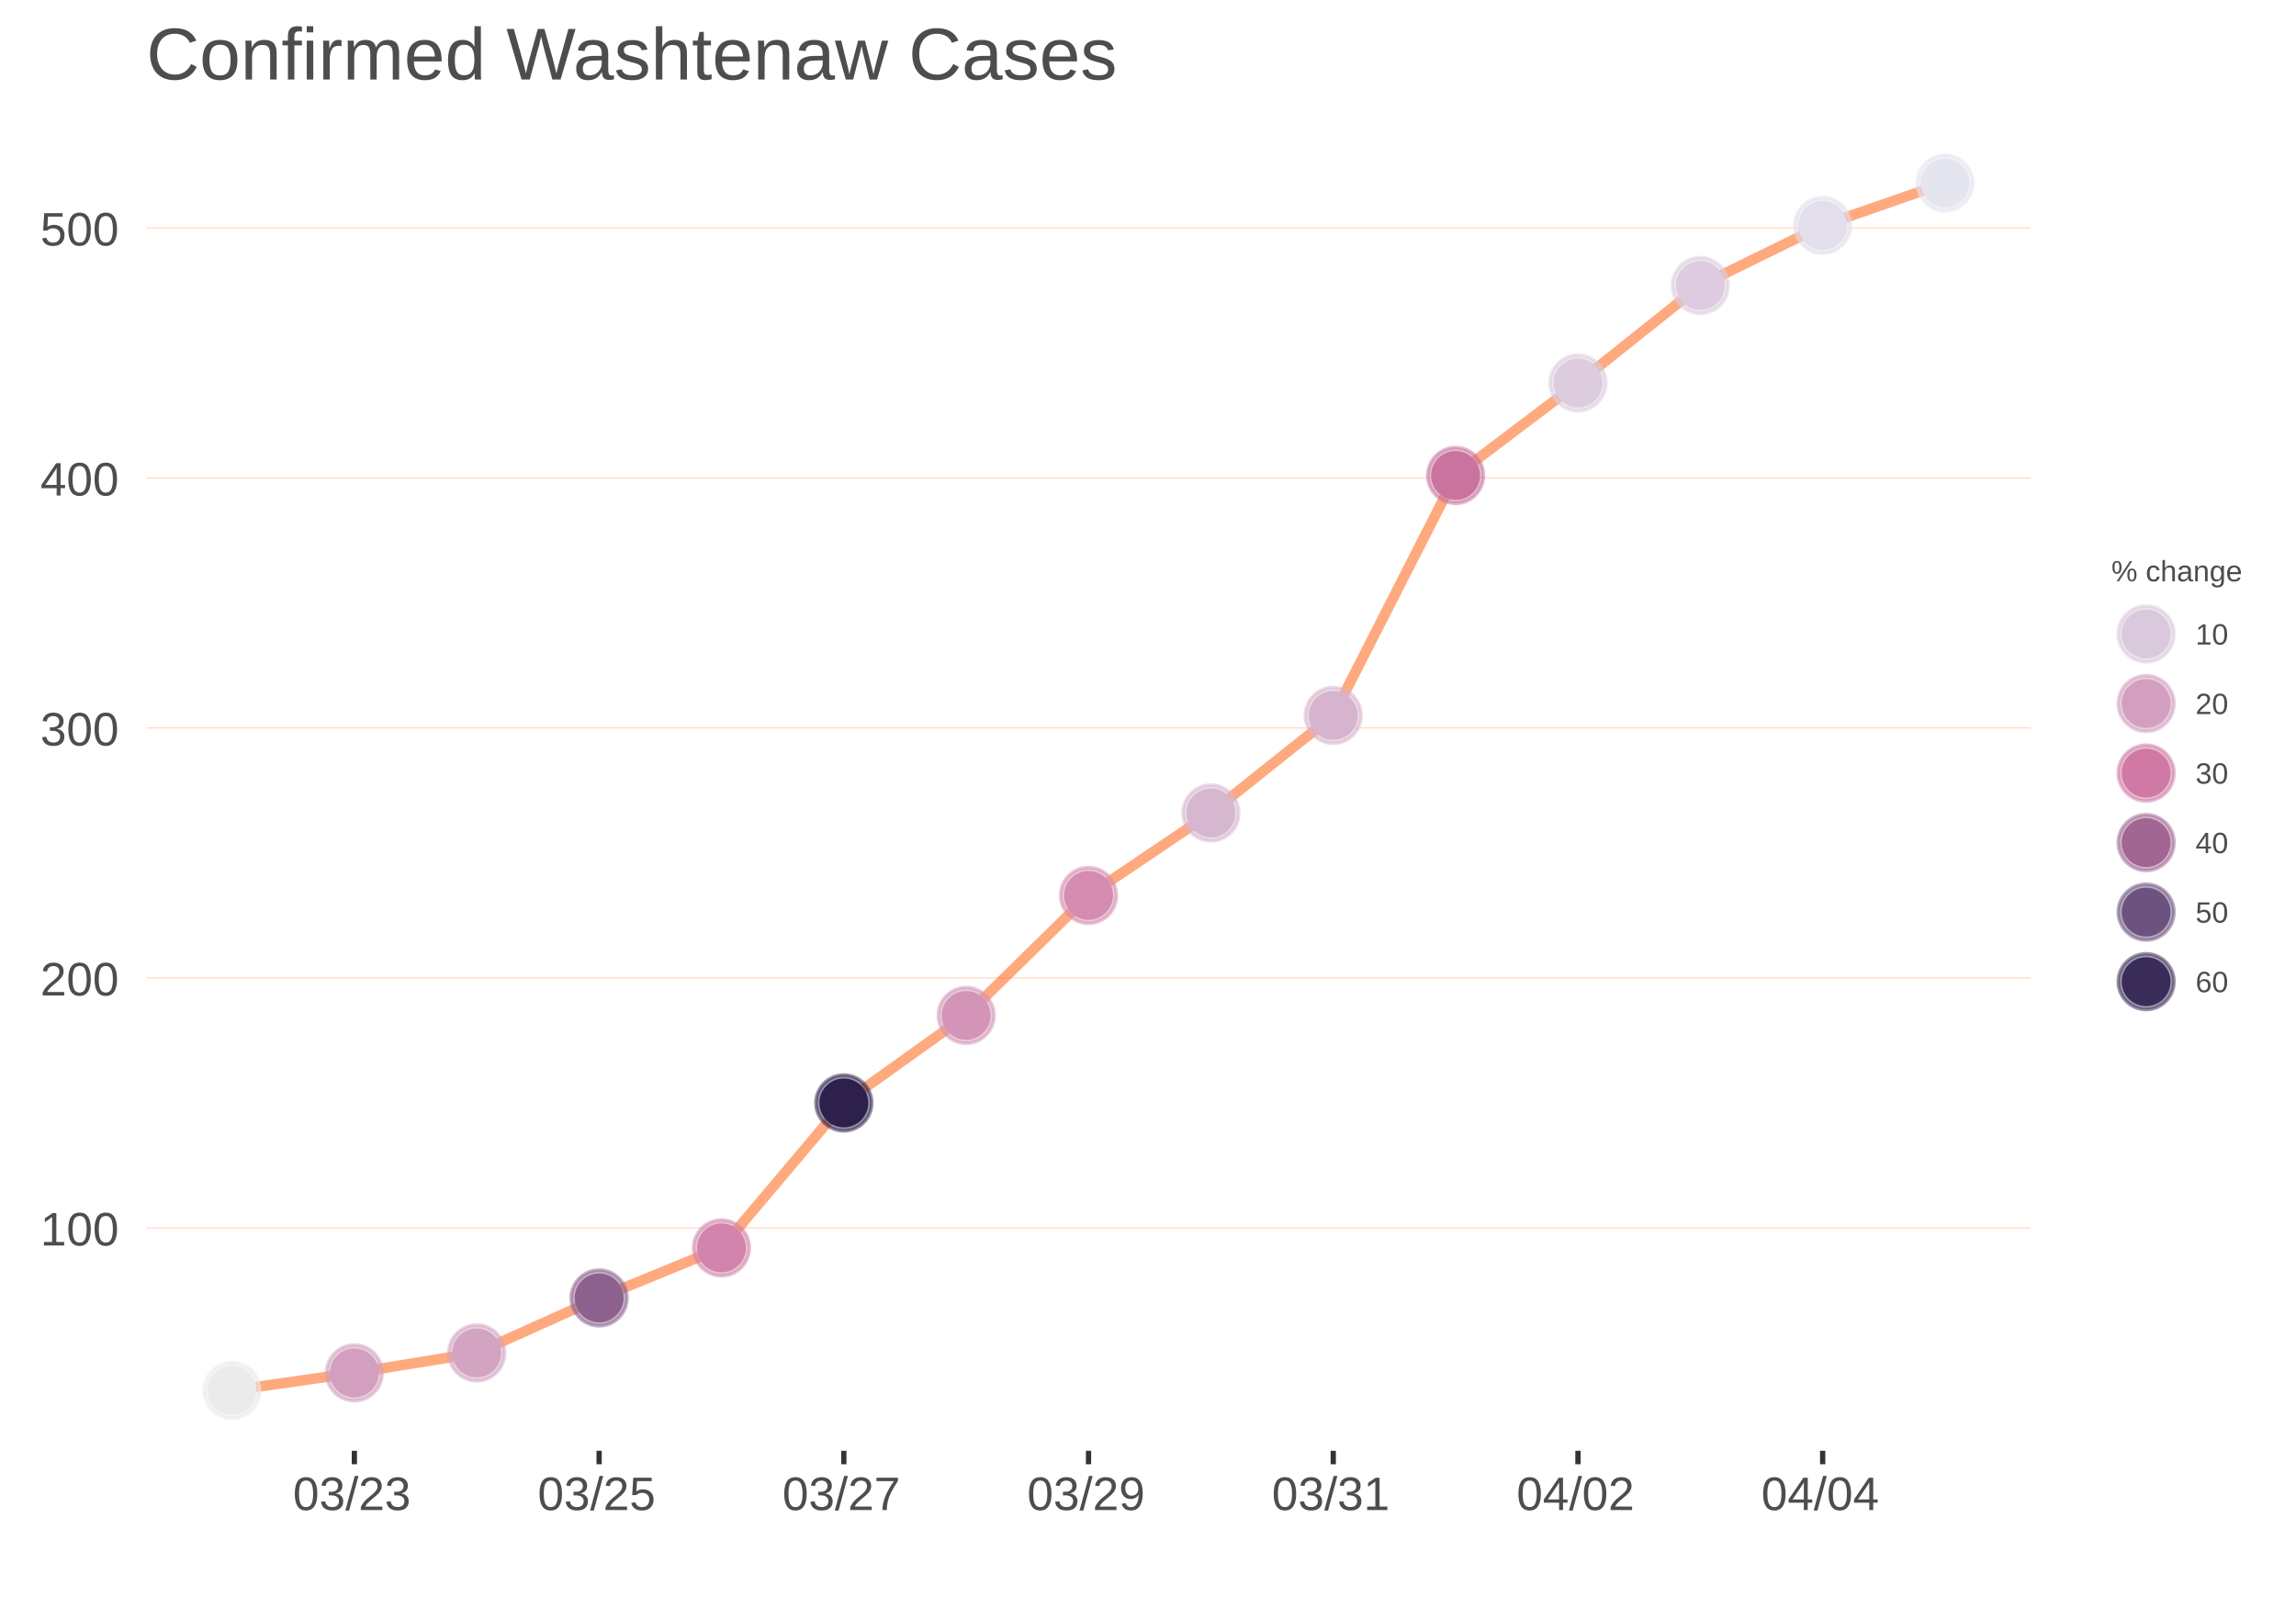
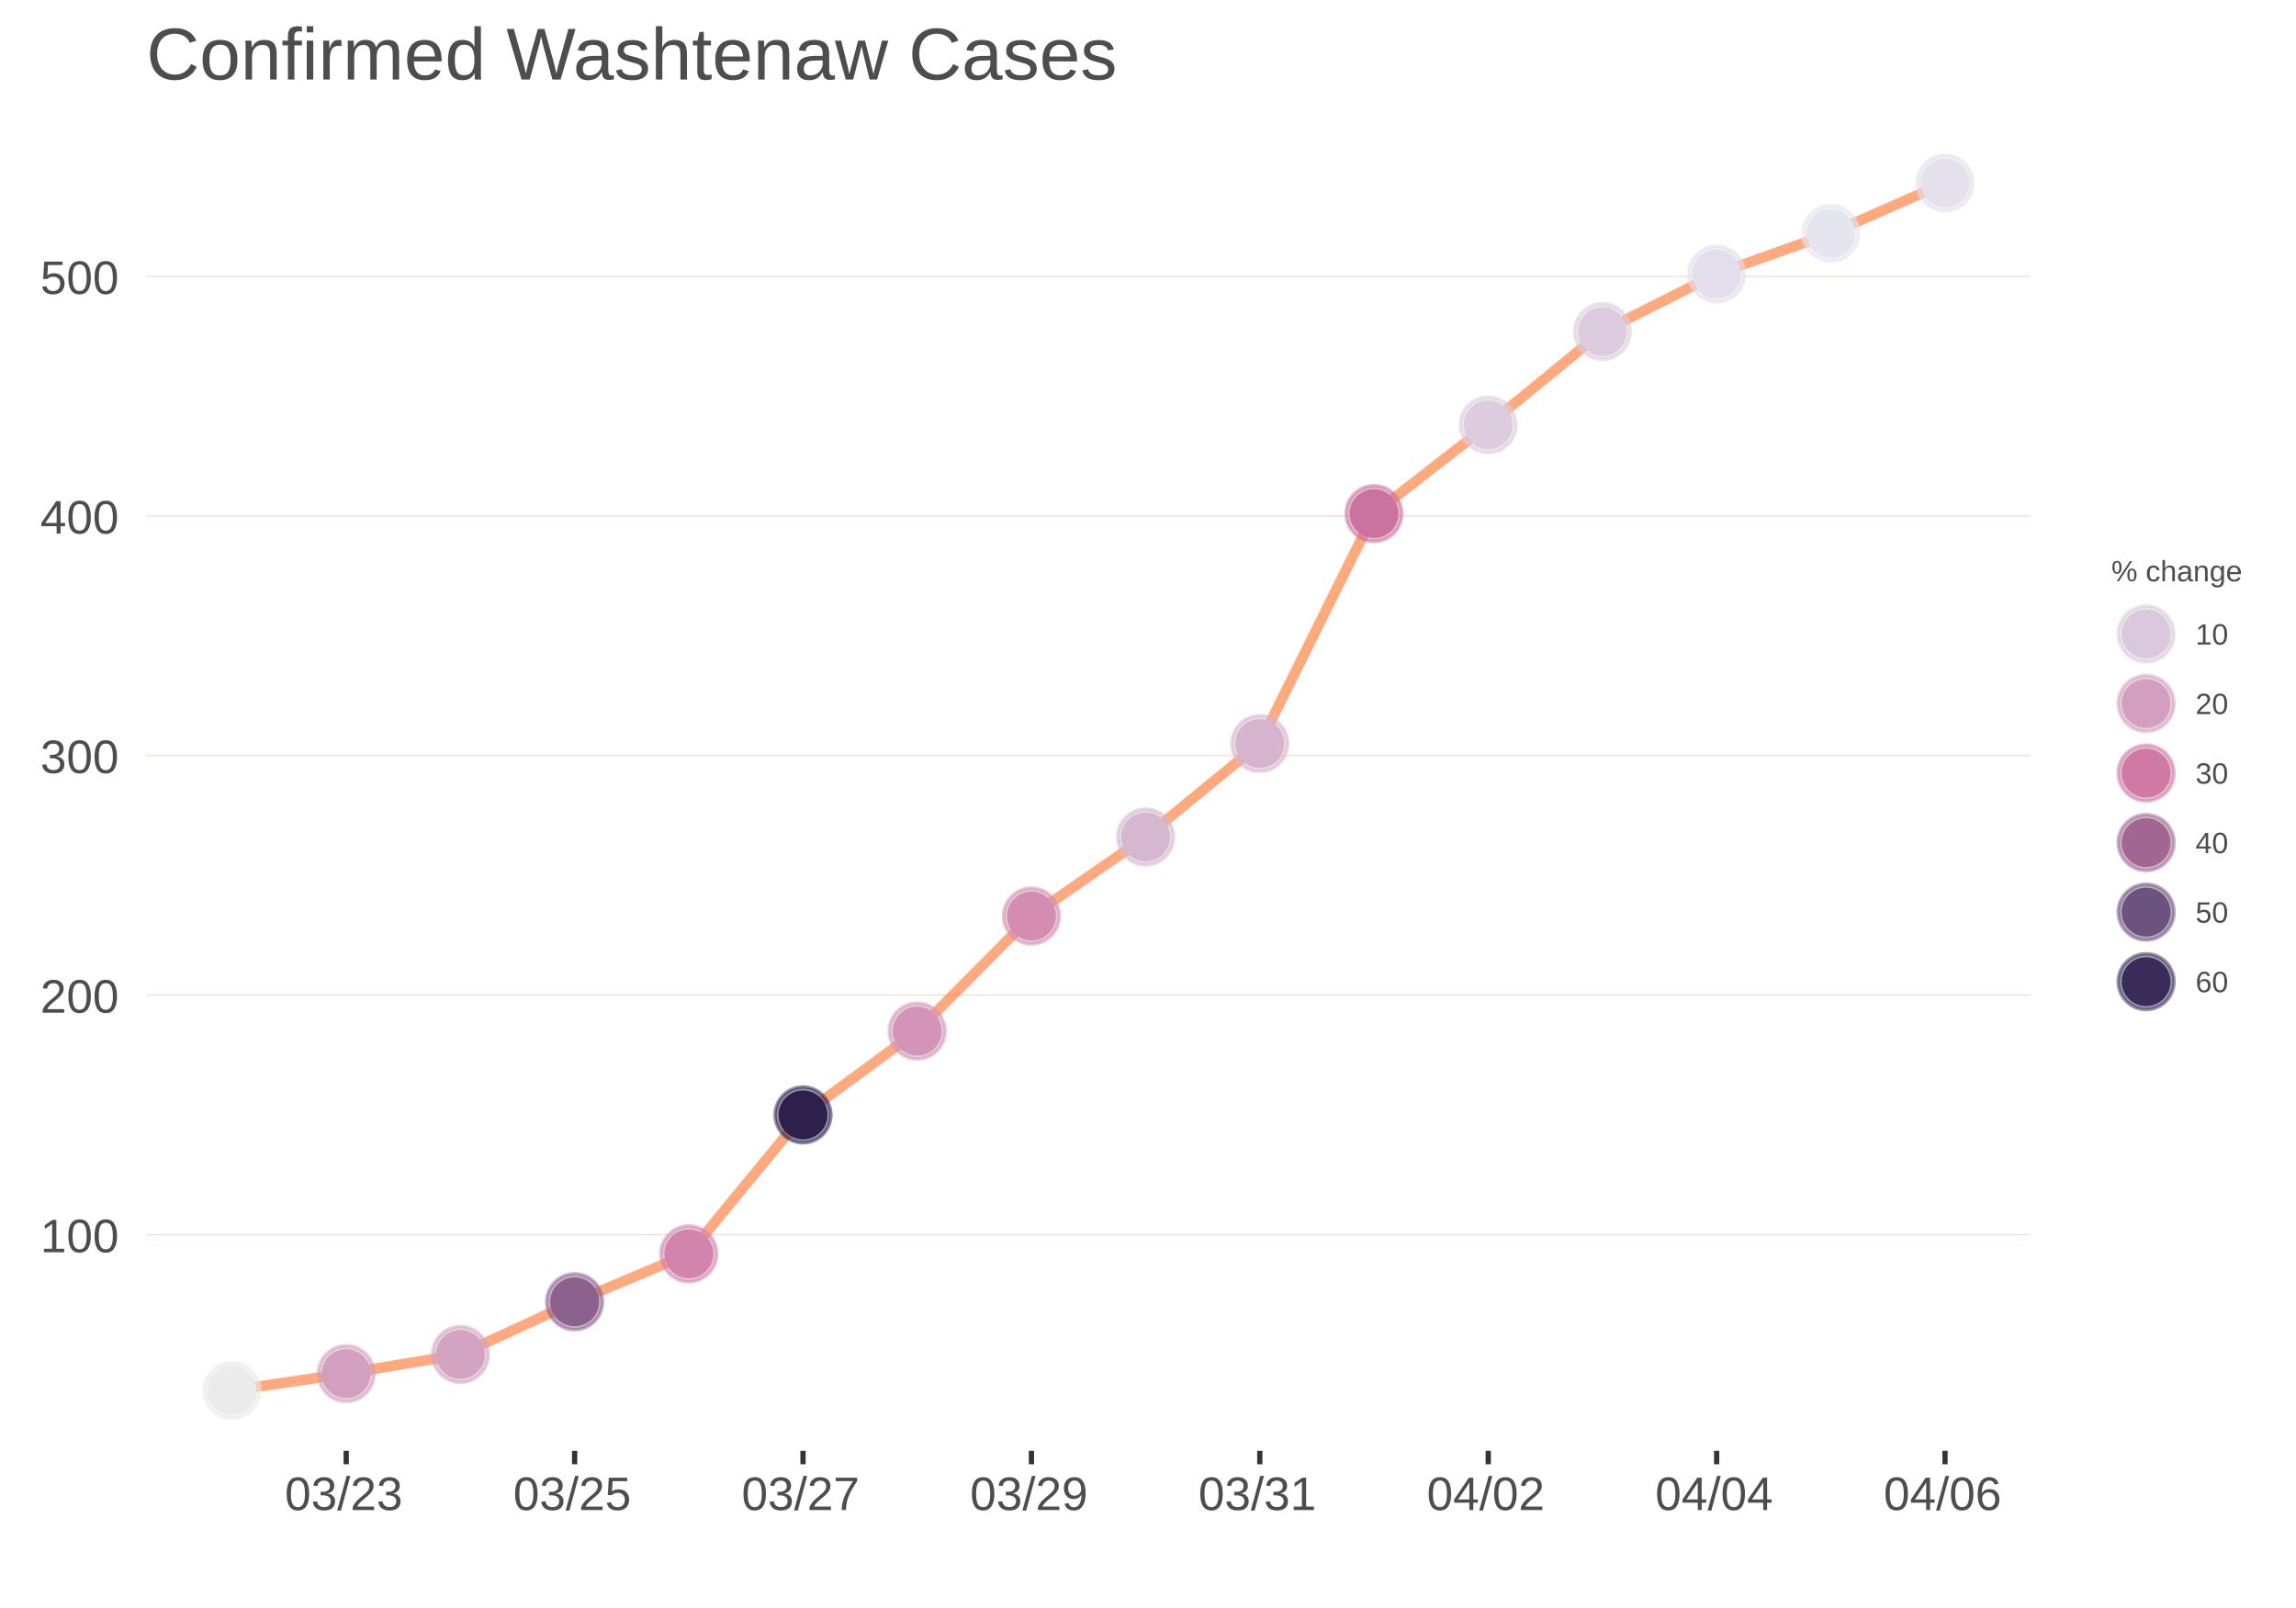
<svg xmlns="http://www.w3.org/2000/svg" viewBox="0 0 468.00 327.60">
  <defs>
    <style type="text/css">
    line, polyline, polygon, path, rect, circle {
      fill: none;
      stroke: #000000;
      stroke-linecap: round;
      stroke-linejoin: round;
      stroke-miterlimit: 10.00;
    }
  </style>
  </defs>
  <rect width="100%" height="100%" style="stroke: none; fill: none;" />
  <rect x="0" y="0.00" width="468.00" height="327.60" style="stroke-width: 1.07; stroke: none;" />
  <defs>
    <clipPath id="cpMjkuODR8NDEzLjkyfDI5NS43NHwyNC45OQ==">
      <rect x="29.84" y="24.99" width="384.09" height="270.74" />
    </clipPath>
  </defs>
-   <polyline points="29.84,250.31 413.92,250.31 " style="stroke-width: 0.21; stroke: #FF5500; stroke-opacity: 0.25; stroke-linecap: butt;" clip-path="url(#cpMjkuODR8NDEzLjkyfDI5NS43NHwyNC45OQ==)" />
-   <polyline points="29.84,199.35 413.92,199.35 " style="stroke-width: 0.21; stroke: #FF5500; stroke-opacity: 0.25; stroke-linecap: butt;" clip-path="url(#cpMjkuODR8NDEzLjkyfDI5NS43NHwyNC45OQ==)" />
-   <polyline points="29.84,148.39 413.92,148.39 " style="stroke-width: 0.21; stroke: #FF5500; stroke-opacity: 0.25; stroke-linecap: butt;" clip-path="url(#cpMjkuODR8NDEzLjkyfDI5NS43NHwyNC45OQ==)" />
-   <polyline points="29.84,97.43 413.92,97.43 " style="stroke-width: 0.21; stroke: #FF5500; stroke-opacity: 0.25; stroke-linecap: butt;" clip-path="url(#cpMjkuODR8NDEzLjkyfDI5NS43NHwyNC45OQ==)" />
-   <polyline points="29.84,46.47 413.92,46.47 " style="stroke-width: 0.21; stroke: #FF5500; stroke-opacity: 0.25; stroke-linecap: butt;" clip-path="url(#cpMjkuODR8NDEzLjkyfDI5NS43NHwyNC45OQ==)" />
-   <polyline points="47.29,283.43 72.23,279.86 97.17,275.79 122.12,264.58 147.06,254.38 172.00,224.83 196.94,206.99 221.88,182.53 246.82,165.72 271.76,145.84 296.70,96.92 321.64,78.07 346.58,58.19 371.52,45.96 396.46,37.30 " style="stroke-width: 2.13; stroke: #FF5500; stroke-opacity: 0.50; stroke-linecap: butt;" clip-path="url(#cpMjkuODR8NDEzLjkyfDI5NS43NHwyNC45OQ==)" />
+   <polyline points="29.84,251.69 413.92,251.69 " style="stroke-width: 0.21; stroke: #FF5500; stroke-opacity: 0.25; stroke-linecap: butt;" clip-path="url(#cpMjkuODR8NDEzLjkyfDI5NS43NHwyNC45OQ==)" />
+   <polyline points="29.84,202.85 413.92,202.85 " style="stroke-width: 0.21; stroke: #FF5500; stroke-opacity: 0.25; stroke-linecap: butt;" clip-path="url(#cpMjkuODR8NDEzLjkyfDI5NS43NHwyNC45OQ==)" />
+   <polyline points="29.84,154.02 413.92,154.02 " style="stroke-width: 0.21; stroke: #FF5500; stroke-opacity: 0.25; stroke-linecap: butt;" clip-path="url(#cpMjkuODR8NDEzLjkyfDI5NS43NHwyNC45OQ==)" />
+   <polyline points="29.84,105.18 413.92,105.18 " style="stroke-width: 0.21; stroke: #FF5500; stroke-opacity: 0.25; stroke-linecap: butt;" clip-path="url(#cpMjkuODR8NDEzLjkyfDI5NS43NHwyNC45OQ==)" />
+   <polyline points="29.84,56.35 413.92,56.35 " style="stroke-width: 0.21; stroke: #FF5500; stroke-opacity: 0.25; stroke-linecap: butt;" clip-path="url(#cpMjkuODR8NDEzLjkyfDI5NS43NHwyNC45OQ==)" />
+   <polyline points="47.29,283.43 70.57,280.01 93.85,276.10 117.13,265.36 140.41,255.59 163.68,227.27 186.96,210.18 210.24,186.74 233.52,170.62 256.79,151.57 280.07,104.69 303.35,86.62 326.63,67.58 349.91,55.86 373.18,47.56 396.46,37.30 " style="stroke-width: 2.13; stroke: #FF5500; stroke-opacity: 0.50; stroke-linecap: butt;" clip-path="url(#cpMjkuODR8NDEzLjkyfDI5NS43NHwyNC45OQ==)" />
  <circle cx="47.29" cy="283.43" r="5.69" style="stroke-width: 0.71; stroke: #EBEBEB; stroke-opacity: 0.50; fill: #EBEBEB; fill-opacity: 0.50;" clip-path="url(#cpMjkuODR8NDEzLjkyfDI5NS43NHwyNC45OQ==)" />
-   <circle cx="72.23" cy="279.86" r="5.69" style="stroke-width: 0.71; stroke: #D29FBF; stroke-opacity: 0.50; fill: #D29FBF; fill-opacity: 0.50;" clip-path="url(#cpMjkuODR8NDEzLjkyfDI5NS43NHwyNC45OQ==)" />
-   <circle cx="97.17" cy="275.79" r="5.69" style="stroke-width: 0.71; stroke: #D2A4C1; stroke-opacity: 0.50; fill: #D2A4C1; fill-opacity: 0.50;" clip-path="url(#cpMjkuODR8NDEzLjkyfDI5NS43NHwyNC45OQ==)" />
-   <circle cx="122.12" cy="264.58" r="5.69" style="stroke-width: 0.71; stroke: #8D618E; stroke-opacity: 0.50; fill: #8D618E; fill-opacity: 0.50;" clip-path="url(#cpMjkuODR8NDEzLjkyfDI5NS43NHwyNC45OQ==)" />
-   <circle cx="147.06" cy="254.38" r="5.69" style="stroke-width: 0.71; stroke: #D384AC; stroke-opacity: 0.50; fill: #D384AC; fill-opacity: 0.50;" clip-path="url(#cpMjkuODR8NDEzLjkyfDI5NS43NHwyNC45OQ==)" />
-   <circle cx="172.00" cy="224.83" r="5.69" style="stroke-width: 0.71; stroke: #2D204C; stroke-opacity: 0.50; fill: #2D204C; fill-opacity: 0.50;" clip-path="url(#cpMjkuODR8NDEzLjkyfDI5NS43NHwyNC45OQ==)" />
-   <circle cx="196.94" cy="206.99" r="5.69" style="stroke-width: 0.71; stroke: #D394B8; stroke-opacity: 0.50; fill: #D394B8; fill-opacity: 0.50;" clip-path="url(#cpMjkuODR8NDEzLjkyfDI5NS43NHwyNC45OQ==)" />
-   <circle cx="221.88" cy="182.53" r="5.69" style="stroke-width: 0.71; stroke: #D48CB1; stroke-opacity: 0.50; fill: #D48CB1; fill-opacity: 0.50;" clip-path="url(#cpMjkuODR8NDEzLjkyfDI5NS43NHwyNC45OQ==)" />
-   <circle cx="246.82" cy="165.72" r="5.69" style="stroke-width: 0.71; stroke: #D6B7D0; stroke-opacity: 0.50; fill: #D6B7D0; fill-opacity: 0.50;" clip-path="url(#cpMjkuODR8NDEzLjkyfDI5NS43NHwyNC45OQ==)" />
-   <circle cx="271.76" cy="145.84" r="5.69" style="stroke-width: 0.71; stroke: #D6B4CD; stroke-opacity: 0.50; fill: #D6B4CD; fill-opacity: 0.50;" clip-path="url(#cpMjkuODR8NDEzLjkyfDI5NS43NHwyNC45OQ==)" />
-   <circle cx="296.70" cy="96.92" r="5.69" style="stroke-width: 0.71; stroke: #CB739F; stroke-opacity: 0.50; fill: #CB739F; fill-opacity: 0.50;" clip-path="url(#cpMjkuODR8NDEzLjkyfDI5NS43NHwyNC45OQ==)" />
-   <circle cx="321.64" cy="78.07" r="5.69" style="stroke-width: 0.71; stroke: #DCCCDE; stroke-opacity: 0.50; fill: #DCCCDE; fill-opacity: 0.50;" clip-path="url(#cpMjkuODR8NDEzLjkyfDI5NS43NHwyNC45OQ==)" />
-   <circle cx="346.58" cy="58.19" r="5.69" style="stroke-width: 0.71; stroke: #DDCCDF; stroke-opacity: 0.50; fill: #DDCCDF; fill-opacity: 0.50;" clip-path="url(#cpMjkuODR8NDEzLjkyfDI5NS43NHwyNC45OQ==)" />
-   <circle cx="371.52" cy="45.96" r="5.69" style="stroke-width: 0.71; stroke: #E3DEEB; stroke-opacity: 0.50; fill: #E3DEEB; fill-opacity: 0.50;" clip-path="url(#cpMjkuODR8NDEzLjkyfDI5NS43NHwyNC45OQ==)" />
-   <circle cx="396.46" cy="37.30" r="5.69" style="stroke-width: 0.71; stroke: #E5E5F0; stroke-opacity: 0.50; fill: #E5E5F0; fill-opacity: 0.50;" clip-path="url(#cpMjkuODR8NDEzLjkyfDI5NS43NHwyNC45OQ==)" />
+   <circle cx="70.57" cy="280.01" r="5.69" style="stroke-width: 0.71; stroke: #D29FBF; stroke-opacity: 0.50; fill: #D29FBF; fill-opacity: 0.50;" clip-path="url(#cpMjkuODR8NDEzLjkyfDI5NS43NHwyNC45OQ==)" />
+   <circle cx="93.85" cy="276.10" r="5.69" style="stroke-width: 0.71; stroke: #D2A4C1; stroke-opacity: 0.50; fill: #D2A4C1; fill-opacity: 0.50;" clip-path="url(#cpMjkuODR8NDEzLjkyfDI5NS43NHwyNC45OQ==)" />
+   <circle cx="117.13" cy="265.36" r="5.69" style="stroke-width: 0.71; stroke: #8D618E; stroke-opacity: 0.50; fill: #8D618E; fill-opacity: 0.50;" clip-path="url(#cpMjkuODR8NDEzLjkyfDI5NS43NHwyNC45OQ==)" />
+   <circle cx="140.41" cy="255.59" r="5.69" style="stroke-width: 0.71; stroke: #D384AC; stroke-opacity: 0.50; fill: #D384AC; fill-opacity: 0.50;" clip-path="url(#cpMjkuODR8NDEzLjkyfDI5NS43NHwyNC45OQ==)" />
+   <circle cx="163.68" cy="227.27" r="5.69" style="stroke-width: 0.71; stroke: #2D204C; stroke-opacity: 0.50; fill: #2D204C; fill-opacity: 0.50;" clip-path="url(#cpMjkuODR8NDEzLjkyfDI5NS43NHwyNC45OQ==)" />
+   <circle cx="186.96" cy="210.18" r="5.69" style="stroke-width: 0.71; stroke: #D394B8; stroke-opacity: 0.50; fill: #D394B8; fill-opacity: 0.50;" clip-path="url(#cpMjkuODR8NDEzLjkyfDI5NS43NHwyNC45OQ==)" />
+   <circle cx="210.24" cy="186.74" r="5.69" style="stroke-width: 0.71; stroke: #D48CB1; stroke-opacity: 0.50; fill: #D48CB1; fill-opacity: 0.50;" clip-path="url(#cpMjkuODR8NDEzLjkyfDI5NS43NHwyNC45OQ==)" />
+   <circle cx="233.52" cy="170.62" r="5.69" style="stroke-width: 0.71; stroke: #D6B7D0; stroke-opacity: 0.50; fill: #D6B7D0; fill-opacity: 0.50;" clip-path="url(#cpMjkuODR8NDEzLjkyfDI5NS43NHwyNC45OQ==)" />
+   <circle cx="256.79" cy="151.57" r="5.69" style="stroke-width: 0.71; stroke: #D6B4CD; stroke-opacity: 0.50; fill: #D6B4CD; fill-opacity: 0.50;" clip-path="url(#cpMjkuODR8NDEzLjkyfDI5NS43NHwyNC45OQ==)" />
+   <circle cx="280.07" cy="104.69" r="5.69" style="stroke-width: 0.71; stroke: #CB739F; stroke-opacity: 0.50; fill: #CB739F; fill-opacity: 0.50;" clip-path="url(#cpMjkuODR8NDEzLjkyfDI5NS43NHwyNC45OQ==)" />
+   <circle cx="303.35" cy="86.62" r="5.69" style="stroke-width: 0.71; stroke: #DCCCDE; stroke-opacity: 0.50; fill: #DCCCDE; fill-opacity: 0.50;" clip-path="url(#cpMjkuODR8NDEzLjkyfDI5NS43NHwyNC45OQ==)" />
+   <circle cx="326.63" cy="67.58" r="5.69" style="stroke-width: 0.71; stroke: #DDCCDF; stroke-opacity: 0.50; fill: #DDCCDF; fill-opacity: 0.50;" clip-path="url(#cpMjkuODR8NDEzLjkyfDI5NS43NHwyNC45OQ==)" />
+   <circle cx="349.91" cy="55.86" r="5.69" style="stroke-width: 0.71; stroke: #E3DEEB; stroke-opacity: 0.50; fill: #E3DEEB; fill-opacity: 0.50;" clip-path="url(#cpMjkuODR8NDEzLjkyfDI5NS43NHwyNC45OQ==)" />
+   <circle cx="373.18" cy="47.56" r="5.69" style="stroke-width: 0.71; stroke: #E5E5F0; stroke-opacity: 0.50; fill: #E5E5F0; fill-opacity: 0.50;" clip-path="url(#cpMjkuODR8NDEzLjkyfDI5NS43NHwyNC45OQ==)" />
+   <circle cx="396.46" cy="37.30" r="5.69" style="stroke-width: 0.71; stroke: #E4E1ED; stroke-opacity: 0.50; fill: #E4E1ED; fill-opacity: 0.50;" clip-path="url(#cpMjkuODR8NDEzLjkyfDI5NS43NHwyNC45OQ==)" />
  <circle cx="47.29" cy="283.43" r="4.62" style="stroke-width: 0.71; stroke: #EBEBEB; fill: #EBEBEB;" clip-path="url(#cpMjkuODR8NDEzLjkyfDI5NS43NHwyNC45OQ==)" />
-   <circle cx="72.23" cy="279.86" r="4.62" style="stroke-width: 0.71; stroke: #D29FBF; fill: #D29FBF;" clip-path="url(#cpMjkuODR8NDEzLjkyfDI5NS43NHwyNC45OQ==)" />
-   <circle cx="97.17" cy="275.79" r="4.62" style="stroke-width: 0.71; stroke: #D2A4C1; fill: #D2A4C1;" clip-path="url(#cpMjkuODR8NDEzLjkyfDI5NS43NHwyNC45OQ==)" />
-   <circle cx="122.12" cy="264.58" r="4.62" style="stroke-width: 0.71; stroke: #8D618E; fill: #8D618E;" clip-path="url(#cpMjkuODR8NDEzLjkyfDI5NS43NHwyNC45OQ==)" />
-   <circle cx="147.06" cy="254.38" r="4.62" style="stroke-width: 0.71; stroke: #D384AC; fill: #D384AC;" clip-path="url(#cpMjkuODR8NDEzLjkyfDI5NS43NHwyNC45OQ==)" />
-   <circle cx="172.00" cy="224.83" r="4.62" style="stroke-width: 0.71; stroke: #2D204C; fill: #2D204C;" clip-path="url(#cpMjkuODR8NDEzLjkyfDI5NS43NHwyNC45OQ==)" />
-   <circle cx="196.94" cy="206.99" r="4.62" style="stroke-width: 0.71; stroke: #D394B8; fill: #D394B8;" clip-path="url(#cpMjkuODR8NDEzLjkyfDI5NS43NHwyNC45OQ==)" />
-   <circle cx="221.88" cy="182.53" r="4.62" style="stroke-width: 0.71; stroke: #D48CB1; fill: #D48CB1;" clip-path="url(#cpMjkuODR8NDEzLjkyfDI5NS43NHwyNC45OQ==)" />
-   <circle cx="246.82" cy="165.72" r="4.62" style="stroke-width: 0.71; stroke: #D6B7D0; fill: #D6B7D0;" clip-path="url(#cpMjkuODR8NDEzLjkyfDI5NS43NHwyNC45OQ==)" />
-   <circle cx="271.76" cy="145.84" r="4.62" style="stroke-width: 0.71; stroke: #D6B4CD; fill: #D6B4CD;" clip-path="url(#cpMjkuODR8NDEzLjkyfDI5NS43NHwyNC45OQ==)" />
-   <circle cx="296.70" cy="96.92" r="4.62" style="stroke-width: 0.71; stroke: #CB739F; fill: #CB739F;" clip-path="url(#cpMjkuODR8NDEzLjkyfDI5NS43NHwyNC45OQ==)" />
-   <circle cx="321.64" cy="78.07" r="4.62" style="stroke-width: 0.71; stroke: #DCCCDE; fill: #DCCCDE;" clip-path="url(#cpMjkuODR8NDEzLjkyfDI5NS43NHwyNC45OQ==)" />
-   <circle cx="346.58" cy="58.19" r="4.62" style="stroke-width: 0.71; stroke: #DDCCDF; fill: #DDCCDF;" clip-path="url(#cpMjkuODR8NDEzLjkyfDI5NS43NHwyNC45OQ==)" />
-   <circle cx="371.52" cy="45.96" r="4.62" style="stroke-width: 0.71; stroke: #E3DEEB; fill: #E3DEEB;" clip-path="url(#cpMjkuODR8NDEzLjkyfDI5NS43NHwyNC45OQ==)" />
-   <circle cx="396.46" cy="37.30" r="4.62" style="stroke-width: 0.71; stroke: #E5E5F0; fill: #E5E5F0;" clip-path="url(#cpMjkuODR8NDEzLjkyfDI5NS43NHwyNC45OQ==)" />
+   <circle cx="70.57" cy="280.01" r="4.62" style="stroke-width: 0.71; stroke: #D29FBF; fill: #D29FBF;" clip-path="url(#cpMjkuODR8NDEzLjkyfDI5NS43NHwyNC45OQ==)" />
+   <circle cx="93.85" cy="276.10" r="4.62" style="stroke-width: 0.71; stroke: #D2A4C1; fill: #D2A4C1;" clip-path="url(#cpMjkuODR8NDEzLjkyfDI5NS43NHwyNC45OQ==)" />
+   <circle cx="117.13" cy="265.36" r="4.62" style="stroke-width: 0.71; stroke: #8D618E; fill: #8D618E;" clip-path="url(#cpMjkuODR8NDEzLjkyfDI5NS43NHwyNC45OQ==)" />
+   <circle cx="140.41" cy="255.59" r="4.62" style="stroke-width: 0.71; stroke: #D384AC; fill: #D384AC;" clip-path="url(#cpMjkuODR8NDEzLjkyfDI5NS43NHwyNC45OQ==)" />
+   <circle cx="163.68" cy="227.27" r="4.62" style="stroke-width: 0.71; stroke: #2D204C; fill: #2D204C;" clip-path="url(#cpMjkuODR8NDEzLjkyfDI5NS43NHwyNC45OQ==)" />
+   <circle cx="186.96" cy="210.18" r="4.62" style="stroke-width: 0.71; stroke: #D394B8; fill: #D394B8;" clip-path="url(#cpMjkuODR8NDEzLjkyfDI5NS43NHwyNC45OQ==)" />
+   <circle cx="210.24" cy="186.74" r="4.62" style="stroke-width: 0.71; stroke: #D48CB1; fill: #D48CB1;" clip-path="url(#cpMjkuODR8NDEzLjkyfDI5NS43NHwyNC45OQ==)" />
+   <circle cx="233.52" cy="170.62" r="4.62" style="stroke-width: 0.71; stroke: #D6B7D0; fill: #D6B7D0;" clip-path="url(#cpMjkuODR8NDEzLjkyfDI5NS43NHwyNC45OQ==)" />
+   <circle cx="256.79" cy="151.57" r="4.62" style="stroke-width: 0.71; stroke: #D6B4CD; fill: #D6B4CD;" clip-path="url(#cpMjkuODR8NDEzLjkyfDI5NS43NHwyNC45OQ==)" />
+   <circle cx="280.07" cy="104.69" r="4.62" style="stroke-width: 0.71; stroke: #CB739F; fill: #CB739F;" clip-path="url(#cpMjkuODR8NDEzLjkyfDI5NS43NHwyNC45OQ==)" />
+   <circle cx="303.35" cy="86.62" r="4.62" style="stroke-width: 0.71; stroke: #DCCCDE; fill: #DCCCDE;" clip-path="url(#cpMjkuODR8NDEzLjkyfDI5NS43NHwyNC45OQ==)" />
+   <circle cx="326.63" cy="67.58" r="4.62" style="stroke-width: 0.71; stroke: #DDCCDF; fill: #DDCCDF;" clip-path="url(#cpMjkuODR8NDEzLjkyfDI5NS43NHwyNC45OQ==)" />
+   <circle cx="349.91" cy="55.86" r="4.62" style="stroke-width: 0.71; stroke: #E3DEEB; fill: #E3DEEB;" clip-path="url(#cpMjkuODR8NDEzLjkyfDI5NS43NHwyNC45OQ==)" />
+   <circle cx="373.18" cy="47.56" r="4.62" style="stroke-width: 0.71; stroke: #E5E5F0; fill: #E5E5F0;" clip-path="url(#cpMjkuODR8NDEzLjkyfDI5NS43NHwyNC45OQ==)" />
+   <circle cx="396.46" cy="37.30" r="4.62" style="stroke-width: 0.71; stroke: #E4E1ED; fill: #E4E1ED;" clip-path="url(#cpMjkuODR8NDEzLjkyfDI5NS43NHwyNC45OQ==)" />
  <defs>
    <clipPath id="cpMC4wMHw0NjguMDB8MzI3LjYwfDAuMDA=">
      <rect x="0.00" y="0.00" width="468.00" height="327.60" />
    </clipPath>
  </defs>
  <g clip-path="url(#cpMC4wMHw0NjguMDB8MzI3LjYwfDAuMDA=)">
-     <text x="8.22" y="253.89" style="font-size: 9.60px; fill: #4D4D4D; font-family: Arial;" textLength="16.68px" lengthAdjust="spacingAndGlyphs">100</text>
+     <text x="8.22" y="255.27" style="font-size: 9.60px; fill: #4D4D4D; font-family: Arial;" textLength="16.68px" lengthAdjust="spacingAndGlyphs">100</text>
  </g>
  <g clip-path="url(#cpMC4wMHw0NjguMDB8MzI3LjYwfDAuMDA=)">
-     <text x="8.22" y="202.93" style="font-size: 9.60px; fill: #4D4D4D; font-family: Arial;" textLength="16.68px" lengthAdjust="spacingAndGlyphs">200</text>
+     <text x="8.22" y="206.43" style="font-size: 9.60px; fill: #4D4D4D; font-family: Arial;" textLength="16.68px" lengthAdjust="spacingAndGlyphs">200</text>
  </g>
  <g clip-path="url(#cpMC4wMHw0NjguMDB8MzI3LjYwfDAuMDA=)">
-     <text x="8.22" y="151.97" style="font-size: 9.60px; fill: #4D4D4D; font-family: Arial;" textLength="16.68px" lengthAdjust="spacingAndGlyphs">300</text>
+     <text x="8.22" y="157.59" style="font-size: 9.60px; fill: #4D4D4D; font-family: Arial;" textLength="16.68px" lengthAdjust="spacingAndGlyphs">300</text>
  </g>
  <g clip-path="url(#cpMC4wMHw0NjguMDB8MzI3LjYwfDAuMDA=)">
-     <text x="8.22" y="101.01" style="font-size: 9.60px; fill: #4D4D4D; font-family: Arial;" textLength="16.68px" lengthAdjust="spacingAndGlyphs">400</text>
+     <text x="8.22" y="108.76" style="font-size: 9.60px; fill: #4D4D4D; font-family: Arial;" textLength="16.68px" lengthAdjust="spacingAndGlyphs">400</text>
  </g>
  <g clip-path="url(#cpMC4wMHw0NjguMDB8MzI3LjYwfDAuMDA=)">
-     <text x="8.22" y="50.05" style="font-size: 9.60px; fill: #4D4D4D; font-family: Arial;" textLength="16.68px" lengthAdjust="spacingAndGlyphs">500</text>
+     <text x="8.22" y="59.92" style="font-size: 9.60px; fill: #4D4D4D; font-family: Arial;" textLength="16.68px" lengthAdjust="spacingAndGlyphs">500</text>
  </g>
-   <polyline points="72.23,298.48 72.23,295.74 " style="stroke-width: 1.07; stroke: #333333; stroke-linecap: butt;" clip-path="url(#cpMC4wMHw0NjguMDB8MzI3LjYwfDAuMDA=)" />
-   <polyline points="122.12,298.48 122.12,295.74 " style="stroke-width: 1.07; stroke: #333333; stroke-linecap: butt;" clip-path="url(#cpMC4wMHw0NjguMDB8MzI3LjYwfDAuMDA=)" />
-   <polyline points="172.00,298.48 172.00,295.74 " style="stroke-width: 1.07; stroke: #333333; stroke-linecap: butt;" clip-path="url(#cpMC4wMHw0NjguMDB8MzI3LjYwfDAuMDA=)" />
-   <polyline points="221.88,298.48 221.88,295.74 " style="stroke-width: 1.07; stroke: #333333; stroke-linecap: butt;" clip-path="url(#cpMC4wMHw0NjguMDB8MzI3LjYwfDAuMDA=)" />
-   <polyline points="271.76,298.48 271.76,295.74 " style="stroke-width: 1.07; stroke: #333333; stroke-linecap: butt;" clip-path="url(#cpMC4wMHw0NjguMDB8MzI3LjYwfDAuMDA=)" />
-   <polyline points="321.64,298.48 321.64,295.74 " style="stroke-width: 1.07; stroke: #333333; stroke-linecap: butt;" clip-path="url(#cpMC4wMHw0NjguMDB8MzI3LjYwfDAuMDA=)" />
-   <polyline points="371.52,298.48 371.52,295.74 " style="stroke-width: 1.07; stroke: #333333; stroke-linecap: butt;" clip-path="url(#cpMC4wMHw0NjguMDB8MzI3LjYwfDAuMDA=)" />
+   <polyline points="70.57,298.48 70.57,295.74 " style="stroke-width: 1.07; stroke: #333333; stroke-linecap: butt;" clip-path="url(#cpMC4wMHw0NjguMDB8MzI3LjYwfDAuMDA=)" />
+   <polyline points="117.13,298.48 117.13,295.74 " style="stroke-width: 1.07; stroke: #333333; stroke-linecap: butt;" clip-path="url(#cpMC4wMHw0NjguMDB8MzI3LjYwfDAuMDA=)" />
+   <polyline points="163.68,298.48 163.68,295.74 " style="stroke-width: 1.07; stroke: #333333; stroke-linecap: butt;" clip-path="url(#cpMC4wMHw0NjguMDB8MzI3LjYwfDAuMDA=)" />
+   <polyline points="210.24,298.48 210.24,295.74 " style="stroke-width: 1.07; stroke: #333333; stroke-linecap: butt;" clip-path="url(#cpMC4wMHw0NjguMDB8MzI3LjYwfDAuMDA=)" />
+   <polyline points="256.79,298.48 256.79,295.74 " style="stroke-width: 1.07; stroke: #333333; stroke-linecap: butt;" clip-path="url(#cpMC4wMHw0NjguMDB8MzI3LjYwfDAuMDA=)" />
+   <polyline points="303.35,298.48 303.35,295.74 " style="stroke-width: 1.07; stroke: #333333; stroke-linecap: butt;" clip-path="url(#cpMC4wMHw0NjguMDB8MzI3LjYwfDAuMDA=)" />
+   <polyline points="349.91,298.48 349.91,295.74 " style="stroke-width: 1.07; stroke: #333333; stroke-linecap: butt;" clip-path="url(#cpMC4wMHw0NjguMDB8MzI3LjYwfDAuMDA=)" />
+   <polyline points="396.46,298.48 396.46,295.74 " style="stroke-width: 1.07; stroke: #333333; stroke-linecap: butt;" clip-path="url(#cpMC4wMHw0NjguMDB8MzI3LjYwfDAuMDA=)" />
  <g clip-path="url(#cpMC4wMHw0NjguMDB8MzI3LjYwfDAuMDA=)">
-     <text x="59.72" y="307.82" style="font-size: 9.60px; fill: #4D4D4D; font-family: Arial;" textLength="25.02px" lengthAdjust="spacingAndGlyphs">03/23</text>
+     <text x="58.06" y="307.82" style="font-size: 9.60px; fill: #4D4D4D; font-family: Arial;" textLength="25.02px" lengthAdjust="spacingAndGlyphs">03/23</text>
  </g>
  <g clip-path="url(#cpMC4wMHw0NjguMDB8MzI3LjYwfDAuMDA=)">
-     <text x="109.60" y="307.82" style="font-size: 9.60px; fill: #4D4D4D; font-family: Arial;" textLength="25.02px" lengthAdjust="spacingAndGlyphs">03/25</text>
+     <text x="104.62" y="307.82" style="font-size: 9.60px; fill: #4D4D4D; font-family: Arial;" textLength="25.02px" lengthAdjust="spacingAndGlyphs">03/25</text>
  </g>
  <g clip-path="url(#cpMC4wMHw0NjguMDB8MzI3LjYwfDAuMDA=)">
-     <text x="159.48" y="307.82" style="font-size: 9.60px; fill: #4D4D4D; font-family: Arial;" textLength="25.02px" lengthAdjust="spacingAndGlyphs">03/27</text>
+     <text x="151.17" y="307.82" style="font-size: 9.60px; fill: #4D4D4D; font-family: Arial;" textLength="25.02px" lengthAdjust="spacingAndGlyphs">03/27</text>
  </g>
  <g clip-path="url(#cpMC4wMHw0NjguMDB8MzI3LjYwfDAuMDA=)">
-     <text x="209.37" y="307.82" style="font-size: 9.60px; fill: #4D4D4D; font-family: Arial;" textLength="25.02px" lengthAdjust="spacingAndGlyphs">03/29</text>
+     <text x="197.73" y="307.82" style="font-size: 9.60px; fill: #4D4D4D; font-family: Arial;" textLength="25.02px" lengthAdjust="spacingAndGlyphs">03/29</text>
  </g>
  <g clip-path="url(#cpMC4wMHw0NjguMDB8MzI3LjYwfDAuMDA=)">
-     <text x="259.25" y="307.82" style="font-size: 9.60px; fill: #4D4D4D; font-family: Arial;" textLength="25.02px" lengthAdjust="spacingAndGlyphs">03/31</text>
+     <text x="244.28" y="307.82" style="font-size: 9.60px; fill: #4D4D4D; font-family: Arial;" textLength="25.02px" lengthAdjust="spacingAndGlyphs">03/31</text>
  </g>
  <g clip-path="url(#cpMC4wMHw0NjguMDB8MzI3LjYwfDAuMDA=)">
-     <text x="309.13" y="307.82" style="font-size: 9.60px; fill: #4D4D4D; font-family: Arial;" textLength="25.02px" lengthAdjust="spacingAndGlyphs">04/02</text>
+     <text x="290.84" y="307.82" style="font-size: 9.60px; fill: #4D4D4D; font-family: Arial;" textLength="25.02px" lengthAdjust="spacingAndGlyphs">04/02</text>
  </g>
  <g clip-path="url(#cpMC4wMHw0NjguMDB8MzI3LjYwfDAuMDA=)">
-     <text x="359.01" y="307.82" style="font-size: 9.60px; fill: #4D4D4D; font-family: Arial;" textLength="25.02px" lengthAdjust="spacingAndGlyphs">04/04</text>
+     <text x="337.39" y="307.82" style="font-size: 9.60px; fill: #4D4D4D; font-family: Arial;" textLength="25.02px" lengthAdjust="spacingAndGlyphs">04/04</text>
+   </g>
+   <g clip-path="url(#cpMC4wMHw0NjguMDB8MzI3LjYwfDAuMDA=)">
+     <text x="383.95" y="307.82" style="font-size: 9.60px; fill: #4D4D4D; font-family: Arial;" textLength="25.02px" lengthAdjust="spacingAndGlyphs">04/06</text>
  </g>
  <rect x="424.88" y="108.06" width="37.64" height="104.62" style="stroke-width: 1.07; stroke: none;" clip-path="url(#cpMC4wMHw0NjguMDB8MzI3LjYwfDAuMDA=)" />
  <g clip-path="url(#cpMC4wMHw0NjguMDB8MzI3LjYwfDAuMDA=)">
    <text x="430.36" y="118.50" style="font-size: 6.00px; fill: #4D4D4D; font-family: Arial;" textLength="26.69px" lengthAdjust="spacingAndGlyphs">% change</text>
  </g>
  <rect x="430.36" y="122.15" width="14.17" height="14.17" style="stroke-width: 1.07; stroke: none;" clip-path="url(#cpMC4wMHw0NjguMDB8MzI3LjYwfDAuMDA=)" />
  <circle cx="437.45" cy="129.24" r="5.69" style="stroke-width: 0.71; stroke: #DAC9DC; stroke-opacity: 0.50; fill: #DAC9DC; fill-opacity: 0.50;" clip-path="url(#cpMC4wMHw0NjguMDB8MzI3LjYwfDAuMDA=)" />
  <circle cx="437.45" cy="129.24" r="4.62" style="stroke-width: 0.71; stroke: #DAC9DC; fill: #DAC9DC;" clip-path="url(#cpMC4wMHw0NjguMDB8MzI3LjYwfDAuMDA=)" />
  <rect x="430.36" y="136.33" width="14.17" height="14.17" style="stroke-width: 1.07; stroke: none;" clip-path="url(#cpMC4wMHw0NjguMDB8MzI3LjYwfDAuMDA=)" />
  <circle cx="437.45" cy="143.41" r="5.69" style="stroke-width: 0.71; stroke: #D29FBF; stroke-opacity: 0.50; fill: #D29FBF; fill-opacity: 0.50;" clip-path="url(#cpMC4wMHw0NjguMDB8MzI3LjYwfDAuMDA=)" />
  <circle cx="437.45" cy="143.41" r="4.62" style="stroke-width: 0.71; stroke: #D29FBF; fill: #D29FBF;" clip-path="url(#cpMC4wMHw0NjguMDB8MzI3LjYwfDAuMDA=)" />
  <rect x="430.36" y="150.50" width="14.17" height="14.17" style="stroke-width: 1.07; stroke: none;" clip-path="url(#cpMC4wMHw0NjguMDB8MzI3LjYwfDAuMDA=)" />
  <circle cx="437.45" cy="157.59" r="5.69" style="stroke-width: 0.71; stroke: #D079A4; stroke-opacity: 0.50; fill: #D079A4; fill-opacity: 0.50;" clip-path="url(#cpMC4wMHw0NjguMDB8MzI3LjYwfDAuMDA=)" />
  <circle cx="437.45" cy="157.59" r="4.62" style="stroke-width: 0.71; stroke: #D079A4; fill: #D079A4;" clip-path="url(#cpMC4wMHw0NjguMDB8MzI3LjYwfDAuMDA=)" />
  <rect x="430.36" y="164.67" width="14.17" height="14.17" style="stroke-width: 1.07; stroke: none;" clip-path="url(#cpMC4wMHw0NjguMDB8MzI3LjYwfDAuMDA=)" />
  <circle cx="437.45" cy="171.76" r="5.69" style="stroke-width: 0.71; stroke: #A16692; stroke-opacity: 0.50; fill: #A16692; fill-opacity: 0.50;" clip-path="url(#cpMC4wMHw0NjguMDB8MzI3LjYwfDAuMDA=)" />
  <circle cx="437.45" cy="171.76" r="4.62" style="stroke-width: 0.71; stroke: #A16692; fill: #A16692;" clip-path="url(#cpMC4wMHw0NjguMDB8MzI3LjYwfDAuMDA=)" />
  <rect x="430.36" y="178.85" width="14.17" height="14.17" style="stroke-width: 1.07; stroke: none;" clip-path="url(#cpMC4wMHw0NjguMDB8MzI3LjYwfDAuMDA=)" />
  <circle cx="437.45" cy="185.93" r="5.69" style="stroke-width: 0.71; stroke: #6C537F; stroke-opacity: 0.50; fill: #6C537F; fill-opacity: 0.50;" clip-path="url(#cpMC4wMHw0NjguMDB8MzI3LjYwfDAuMDA=)" />
  <circle cx="437.45" cy="185.93" r="4.62" style="stroke-width: 0.71; stroke: #6C537F; fill: #6C537F;" clip-path="url(#cpMC4wMHw0NjguMDB8MzI3LjYwfDAuMDA=)" />
  <rect x="430.36" y="193.02" width="14.17" height="14.17" style="stroke-width: 1.07; stroke: none;" clip-path="url(#cpMC4wMHw0NjguMDB8MzI3LjYwfDAuMDA=)" />
  <circle cx="437.45" cy="200.11" r="5.69" style="stroke-width: 0.71; stroke: #3A2C58; stroke-opacity: 0.50; fill: #3A2C58; fill-opacity: 0.50;" clip-path="url(#cpMC4wMHw0NjguMDB8MzI3LjYwfDAuMDA=)" />
  <circle cx="437.45" cy="200.11" r="4.62" style="stroke-width: 0.71; stroke: #3A2C58; fill: #3A2C58;" clip-path="url(#cpMC4wMHw0NjguMDB8MzI3LjYwfDAuMDA=)" />
  <g clip-path="url(#cpMC4wMHw0NjguMDB8MzI3LjYwfDAuMDA=)">
    <text x="447.52" y="131.39" style="font-size: 6.00px; fill: #4D4D4D; font-family: Arial;" textLength="6.67px" lengthAdjust="spacingAndGlyphs">10</text>
  </g>
  <g clip-path="url(#cpMC4wMHw0NjguMDB8MzI3LjYwfDAuMDA=)">
    <text x="447.52" y="145.56" style="font-size: 6.00px; fill: #4D4D4D; font-family: Arial;" textLength="6.67px" lengthAdjust="spacingAndGlyphs">20</text>
  </g>
  <g clip-path="url(#cpMC4wMHw0NjguMDB8MzI3LjYwfDAuMDA=)">
    <text x="447.52" y="159.74" style="font-size: 6.00px; fill: #4D4D4D; font-family: Arial;" textLength="6.67px" lengthAdjust="spacingAndGlyphs">30</text>
  </g>
  <g clip-path="url(#cpMC4wMHw0NjguMDB8MzI3LjYwfDAuMDA=)">
    <text x="447.52" y="173.91" style="font-size: 6.00px; fill: #4D4D4D; font-family: Arial;" textLength="6.67px" lengthAdjust="spacingAndGlyphs">40</text>
  </g>
  <g clip-path="url(#cpMC4wMHw0NjguMDB8MzI3LjYwfDAuMDA=)">
    <text x="447.52" y="188.08" style="font-size: 6.00px; fill: #4D4D4D; font-family: Arial;" textLength="6.67px" lengthAdjust="spacingAndGlyphs">50</text>
  </g>
  <g clip-path="url(#cpMC4wMHw0NjguMDB8MzI3LjYwfDAuMDA=)">
    <text x="447.52" y="202.25" style="font-size: 6.00px; fill: #4D4D4D; font-family: Arial;" textLength="6.67px" lengthAdjust="spacingAndGlyphs">60</text>
  </g>
  <g clip-path="url(#cpMC4wMHw0NjguMDB8MzI3LjYwfDAuMDA=)">
    <text x="29.84" y="16.21" style="font-size: 15.00px; fill: #4D4D4D; font-family: Arial;" textLength="198.41px" lengthAdjust="spacingAndGlyphs">Confirmed Washtenaw Cases</text>
  </g>
</svg>
